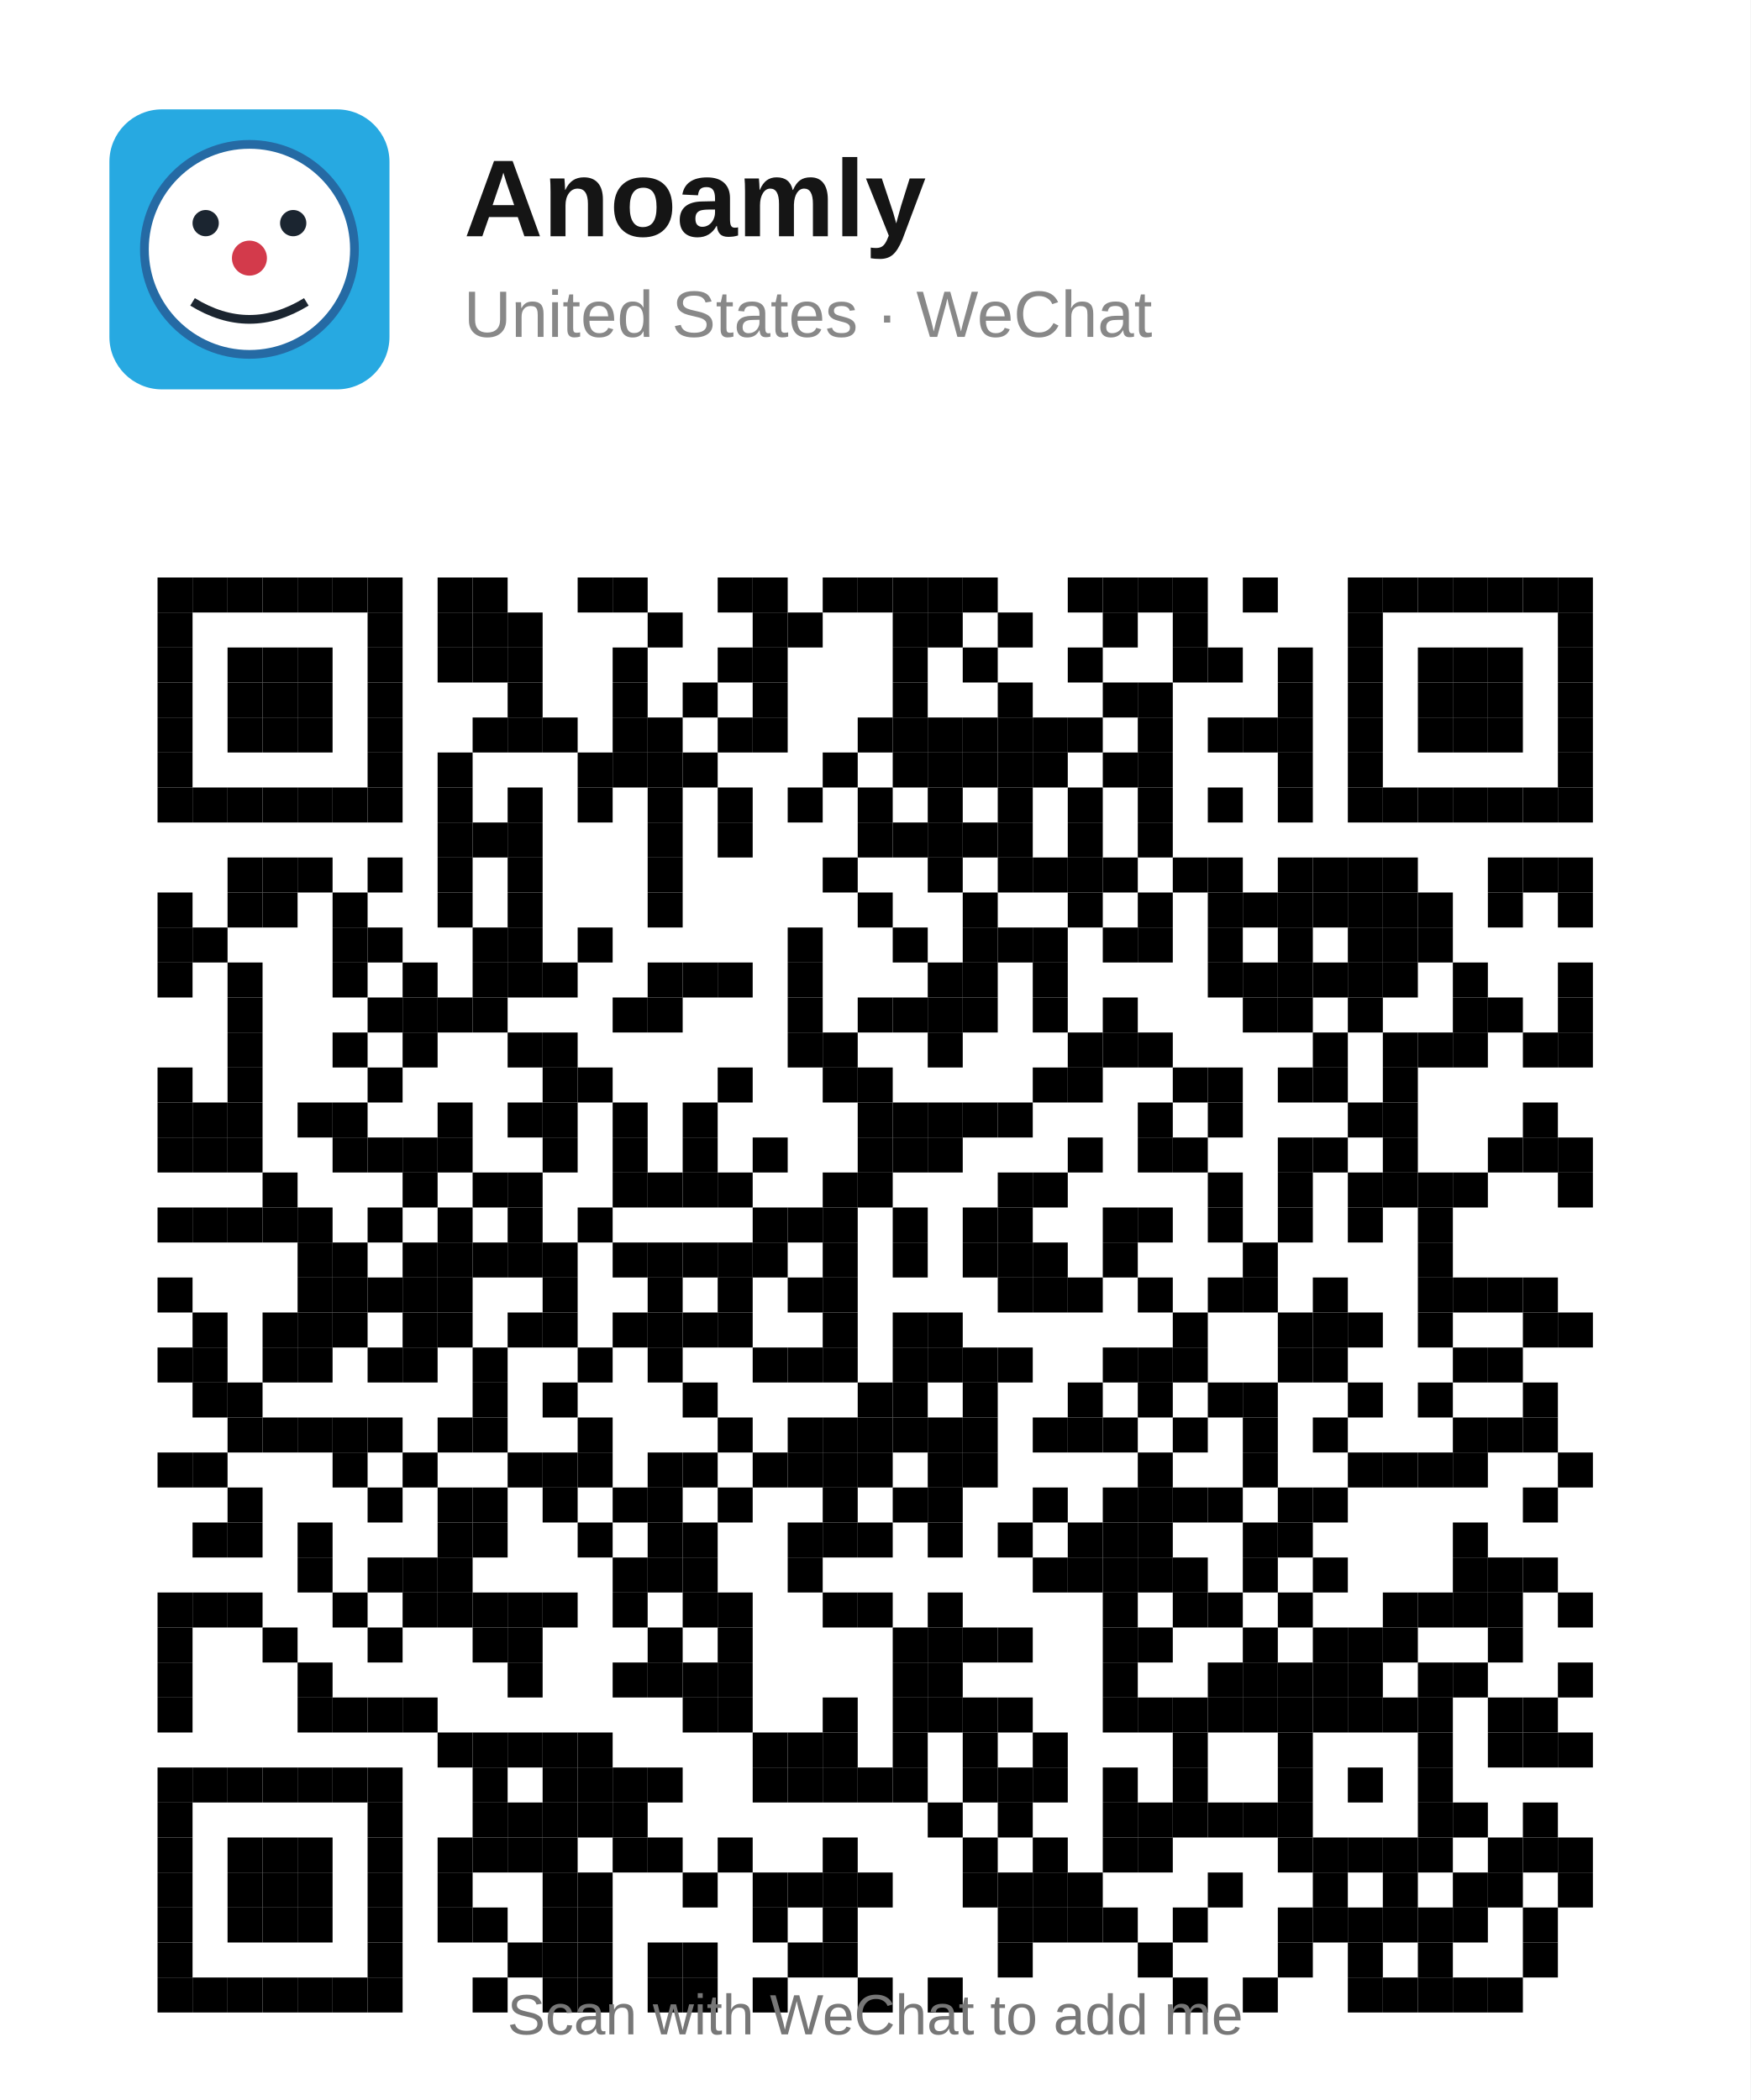
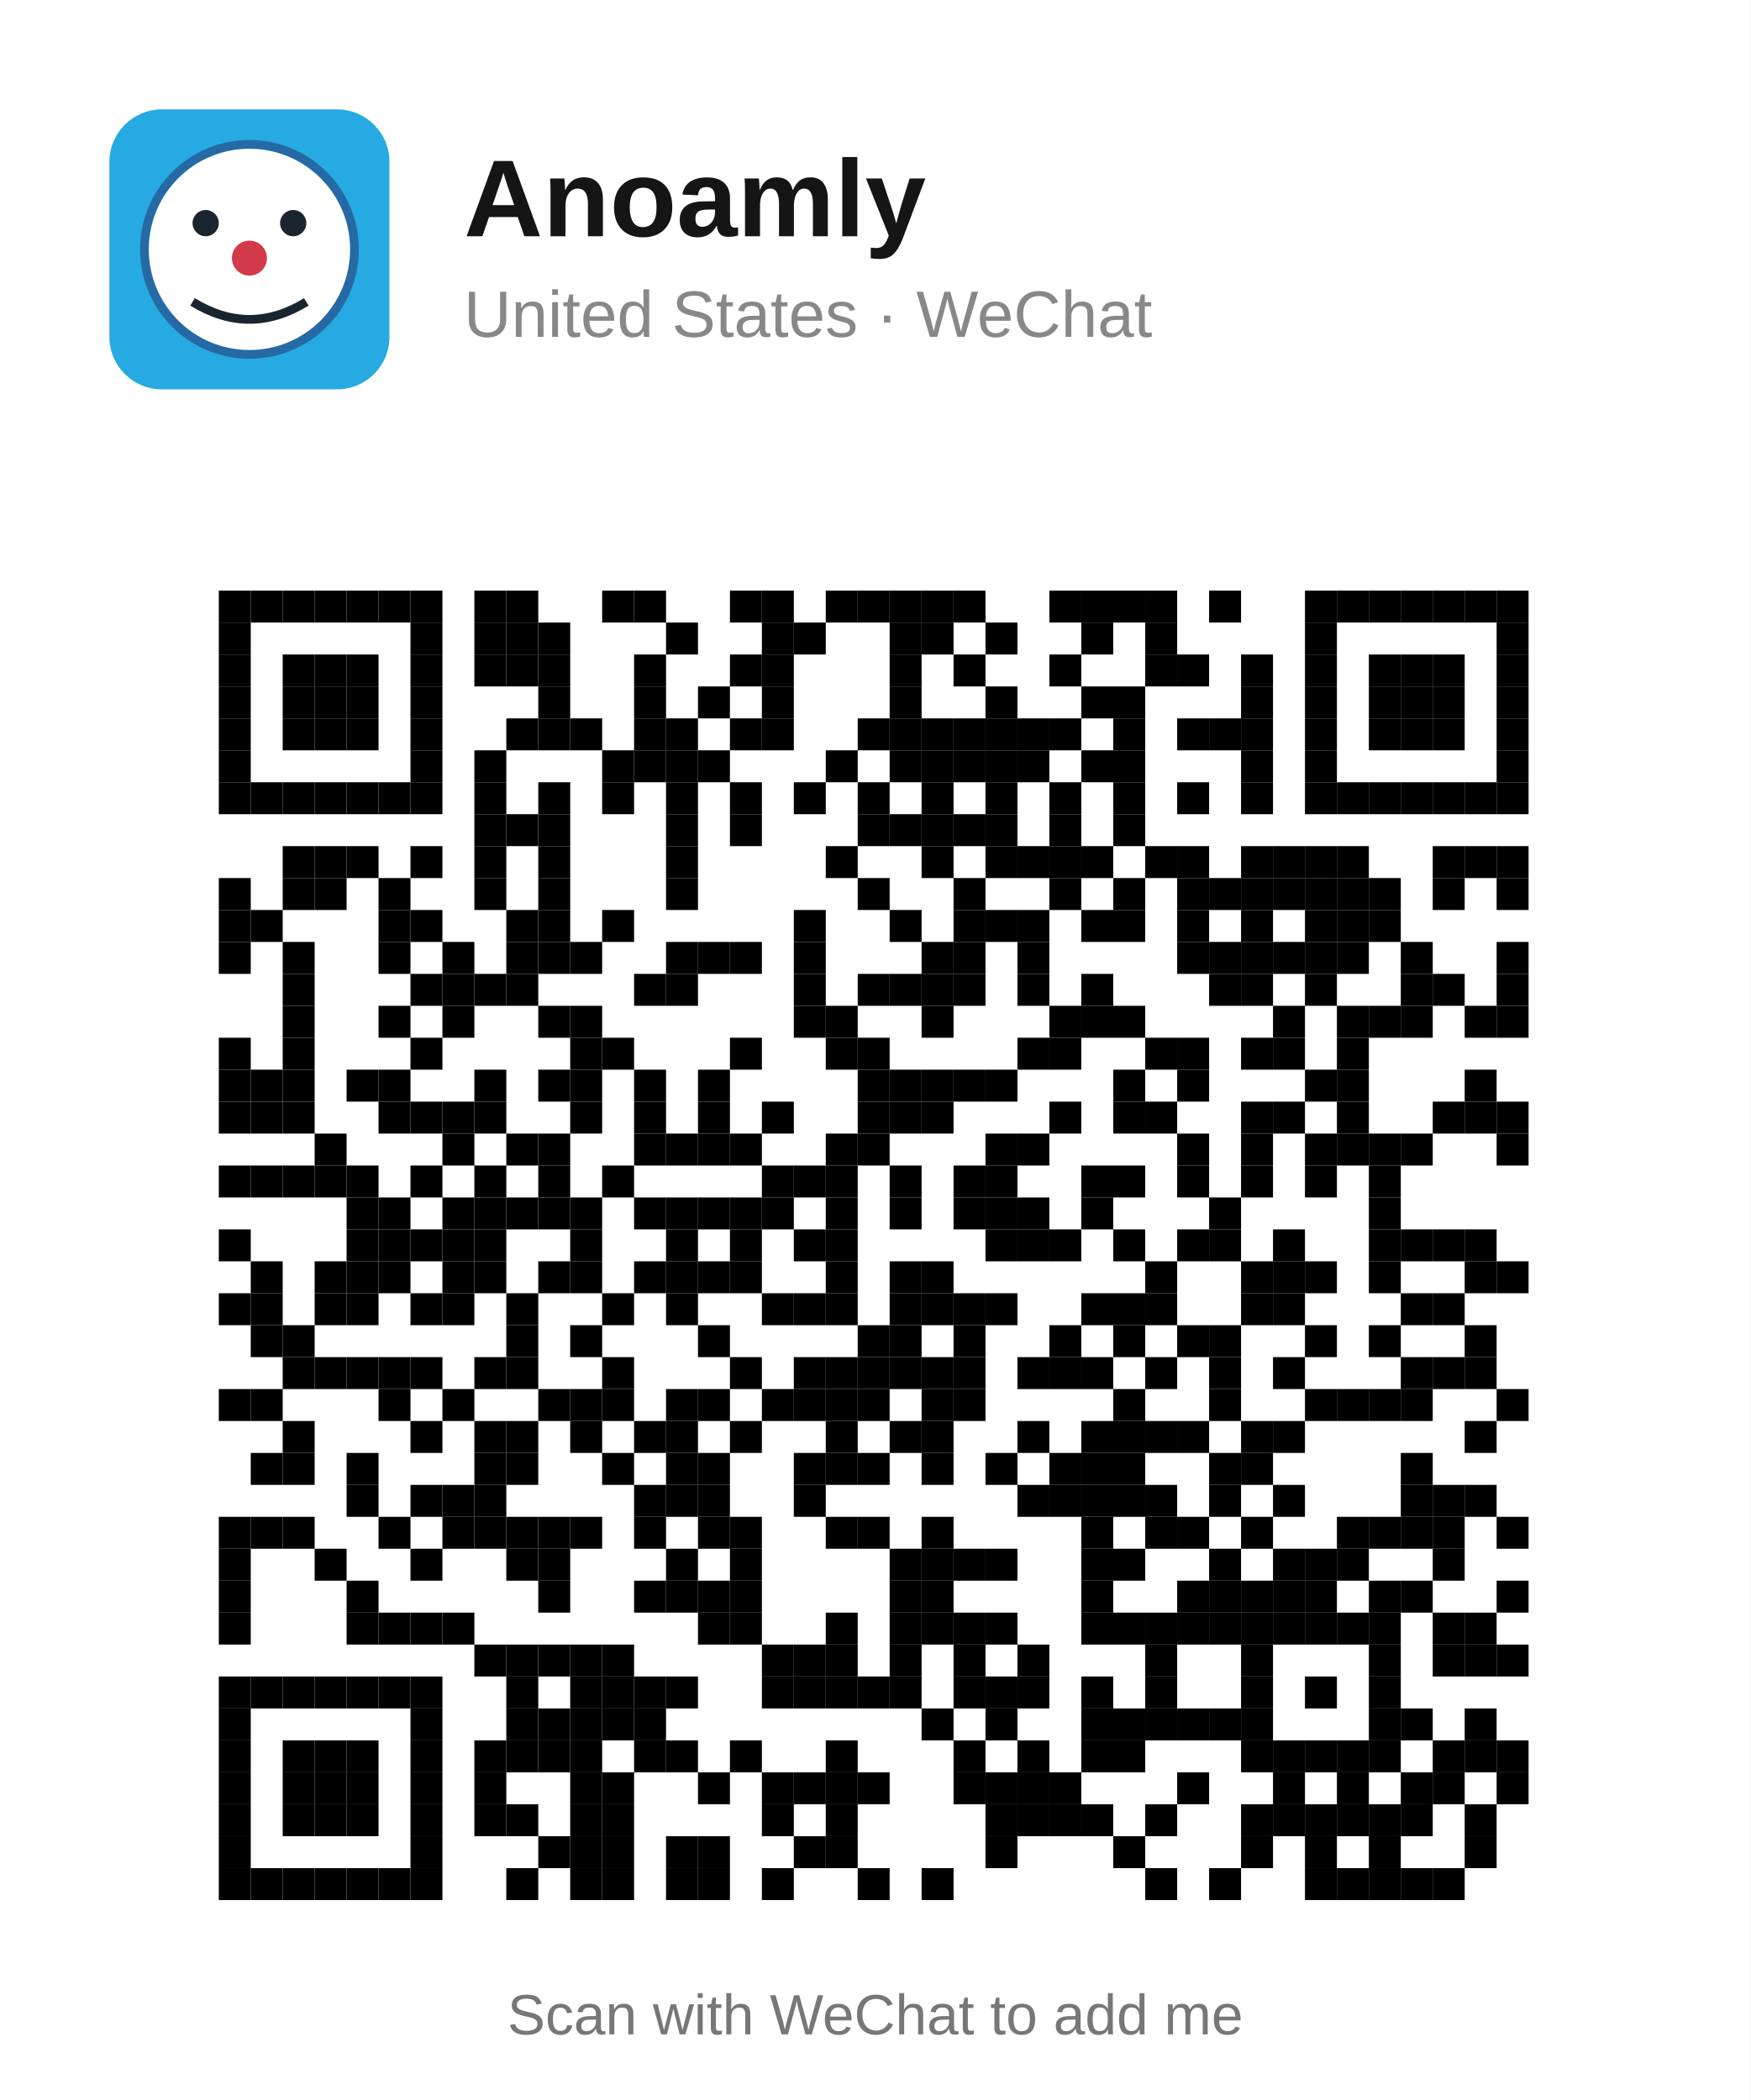
<svg xmlns="http://www.w3.org/2000/svg" viewBox="0 0 400 480" role="img" aria-label="WeChat QR code for Anoamly">
  <rect width="400" height="480" fill="#ffffff" />
  <rect x="25" y="25" width="64" height="64" rx="12" fill="#27a9e1" />
  <circle cx="57" cy="57" r="24" fill="#ffffff" stroke="#256aa4" stroke-width="2" />
  <circle cx="47" cy="51" r="3" fill="#1b2530" />
  <circle cx="67" cy="51" r="3" fill="#1b2530" />
  <circle cx="57" cy="59" r="4" fill="#d33a4b" />
  <path d="M44 69 Q57 77 70 69" fill="none" stroke="#1b2530" stroke-width="2" />
  <text x="106" y="54" font-family="Arial,Helvetica,sans-serif" font-size="25" font-weight="700" fill="#151515">Anoamly</text>
  <text x="106" y="77" font-family="Arial,Helvetica,sans-serif" font-size="15" fill="#888">United States · WeChat</text>
  <rect x="16" y="112" width="368" height="368" rx="10" fill="#ffffff" />
-   <g transform="translate(36 132) scale(8)" fill="#000000">
+   <g transform="translate(50 135) scale(7.3)" fill="#000000">
    <rect x="0" y="0" width="1" height="1" />
    <rect x="1" y="0" width="1" height="1" />
    <rect x="2" y="0" width="1" height="1" />
    <rect x="3" y="0" width="1" height="1" />
    <rect x="4" y="0" width="1" height="1" />
    <rect x="5" y="0" width="1" height="1" />
    <rect x="6" y="0" width="1" height="1" />
    <rect x="8" y="0" width="1" height="1" />
    <rect x="9" y="0" width="1" height="1" />
    <rect x="12" y="0" width="1" height="1" />
    <rect x="13" y="0" width="1" height="1" />
    <rect x="16" y="0" width="1" height="1" />
    <rect x="17" y="0" width="1" height="1" />
    <rect x="19" y="0" width="1" height="1" />
    <rect x="20" y="0" width="1" height="1" />
    <rect x="21" y="0" width="1" height="1" />
    <rect x="22" y="0" width="1" height="1" />
    <rect x="23" y="0" width="1" height="1" />
    <rect x="26" y="0" width="1" height="1" />
    <rect x="27" y="0" width="1" height="1" />
    <rect x="28" y="0" width="1" height="1" />
    <rect x="29" y="0" width="1" height="1" />
    <rect x="31" y="0" width="1" height="1" />
    <rect x="34" y="0" width="1" height="1" />
    <rect x="35" y="0" width="1" height="1" />
    <rect x="36" y="0" width="1" height="1" />
    <rect x="37" y="0" width="1" height="1" />
    <rect x="38" y="0" width="1" height="1" />
    <rect x="39" y="0" width="1" height="1" />
    <rect x="40" y="0" width="1" height="1" />
    <rect x="0" y="1" width="1" height="1" />
    <rect x="6" y="1" width="1" height="1" />
    <rect x="8" y="1" width="1" height="1" />
    <rect x="9" y="1" width="1" height="1" />
    <rect x="10" y="1" width="1" height="1" />
    <rect x="14" y="1" width="1" height="1" />
    <rect x="17" y="1" width="1" height="1" />
    <rect x="18" y="1" width="1" height="1" />
    <rect x="21" y="1" width="1" height="1" />
    <rect x="22" y="1" width="1" height="1" />
    <rect x="24" y="1" width="1" height="1" />
    <rect x="27" y="1" width="1" height="1" />
    <rect x="29" y="1" width="1" height="1" />
    <rect x="34" y="1" width="1" height="1" />
    <rect x="40" y="1" width="1" height="1" />
    <rect x="0" y="2" width="1" height="1" />
    <rect x="2" y="2" width="1" height="1" />
    <rect x="3" y="2" width="1" height="1" />
    <rect x="4" y="2" width="1" height="1" />
    <rect x="6" y="2" width="1" height="1" />
    <rect x="8" y="2" width="1" height="1" />
    <rect x="9" y="2" width="1" height="1" />
    <rect x="10" y="2" width="1" height="1" />
    <rect x="13" y="2" width="1" height="1" />
    <rect x="16" y="2" width="1" height="1" />
    <rect x="17" y="2" width="1" height="1" />
    <rect x="21" y="2" width="1" height="1" />
    <rect x="23" y="2" width="1" height="1" />
    <rect x="26" y="2" width="1" height="1" />
    <rect x="29" y="2" width="1" height="1" />
    <rect x="30" y="2" width="1" height="1" />
    <rect x="32" y="2" width="1" height="1" />
    <rect x="34" y="2" width="1" height="1" />
    <rect x="36" y="2" width="1" height="1" />
    <rect x="37" y="2" width="1" height="1" />
    <rect x="38" y="2" width="1" height="1" />
    <rect x="40" y="2" width="1" height="1" />
    <rect x="0" y="3" width="1" height="1" />
    <rect x="2" y="3" width="1" height="1" />
    <rect x="3" y="3" width="1" height="1" />
    <rect x="4" y="3" width="1" height="1" />
    <rect x="6" y="3" width="1" height="1" />
    <rect x="10" y="3" width="1" height="1" />
    <rect x="13" y="3" width="1" height="1" />
    <rect x="15" y="3" width="1" height="1" />
    <rect x="17" y="3" width="1" height="1" />
    <rect x="21" y="3" width="1" height="1" />
    <rect x="24" y="3" width="1" height="1" />
    <rect x="27" y="3" width="1" height="1" />
    <rect x="28" y="3" width="1" height="1" />
    <rect x="32" y="3" width="1" height="1" />
    <rect x="34" y="3" width="1" height="1" />
    <rect x="36" y="3" width="1" height="1" />
    <rect x="37" y="3" width="1" height="1" />
    <rect x="38" y="3" width="1" height="1" />
    <rect x="40" y="3" width="1" height="1" />
    <rect x="0" y="4" width="1" height="1" />
    <rect x="2" y="4" width="1" height="1" />
    <rect x="3" y="4" width="1" height="1" />
    <rect x="4" y="4" width="1" height="1" />
    <rect x="6" y="4" width="1" height="1" />
    <rect x="9" y="4" width="1" height="1" />
    <rect x="10" y="4" width="1" height="1" />
    <rect x="11" y="4" width="1" height="1" />
    <rect x="13" y="4" width="1" height="1" />
    <rect x="14" y="4" width="1" height="1" />
    <rect x="16" y="4" width="1" height="1" />
    <rect x="17" y="4" width="1" height="1" />
    <rect x="20" y="4" width="1" height="1" />
    <rect x="21" y="4" width="1" height="1" />
    <rect x="22" y="4" width="1" height="1" />
    <rect x="23" y="4" width="1" height="1" />
    <rect x="24" y="4" width="1" height="1" />
    <rect x="25" y="4" width="1" height="1" />
    <rect x="26" y="4" width="1" height="1" />
    <rect x="28" y="4" width="1" height="1" />
    <rect x="30" y="4" width="1" height="1" />
    <rect x="31" y="4" width="1" height="1" />
    <rect x="32" y="4" width="1" height="1" />
    <rect x="34" y="4" width="1" height="1" />
    <rect x="36" y="4" width="1" height="1" />
    <rect x="37" y="4" width="1" height="1" />
    <rect x="38" y="4" width="1" height="1" />
    <rect x="40" y="4" width="1" height="1" />
    <rect x="0" y="5" width="1" height="1" />
    <rect x="6" y="5" width="1" height="1" />
    <rect x="8" y="5" width="1" height="1" />
    <rect x="12" y="5" width="1" height="1" />
    <rect x="13" y="5" width="1" height="1" />
    <rect x="14" y="5" width="1" height="1" />
    <rect x="15" y="5" width="1" height="1" />
    <rect x="19" y="5" width="1" height="1" />
    <rect x="21" y="5" width="1" height="1" />
    <rect x="22" y="5" width="1" height="1" />
    <rect x="23" y="5" width="1" height="1" />
    <rect x="24" y="5" width="1" height="1" />
    <rect x="25" y="5" width="1" height="1" />
    <rect x="27" y="5" width="1" height="1" />
    <rect x="28" y="5" width="1" height="1" />
    <rect x="32" y="5" width="1" height="1" />
    <rect x="34" y="5" width="1" height="1" />
    <rect x="40" y="5" width="1" height="1" />
    <rect x="0" y="6" width="1" height="1" />
    <rect x="1" y="6" width="1" height="1" />
    <rect x="2" y="6" width="1" height="1" />
    <rect x="3" y="6" width="1" height="1" />
    <rect x="4" y="6" width="1" height="1" />
    <rect x="5" y="6" width="1" height="1" />
    <rect x="6" y="6" width="1" height="1" />
    <rect x="8" y="6" width="1" height="1" />
    <rect x="10" y="6" width="1" height="1" />
    <rect x="12" y="6" width="1" height="1" />
    <rect x="14" y="6" width="1" height="1" />
    <rect x="16" y="6" width="1" height="1" />
    <rect x="18" y="6" width="1" height="1" />
    <rect x="20" y="6" width="1" height="1" />
    <rect x="22" y="6" width="1" height="1" />
    <rect x="24" y="6" width="1" height="1" />
    <rect x="26" y="6" width="1" height="1" />
    <rect x="28" y="6" width="1" height="1" />
    <rect x="30" y="6" width="1" height="1" />
    <rect x="32" y="6" width="1" height="1" />
    <rect x="34" y="6" width="1" height="1" />
    <rect x="35" y="6" width="1" height="1" />
    <rect x="36" y="6" width="1" height="1" />
    <rect x="37" y="6" width="1" height="1" />
    <rect x="38" y="6" width="1" height="1" />
    <rect x="39" y="6" width="1" height="1" />
    <rect x="40" y="6" width="1" height="1" />
    <rect x="8" y="7" width="1" height="1" />
    <rect x="9" y="7" width="1" height="1" />
    <rect x="10" y="7" width="1" height="1" />
    <rect x="14" y="7" width="1" height="1" />
    <rect x="16" y="7" width="1" height="1" />
    <rect x="20" y="7" width="1" height="1" />
    <rect x="21" y="7" width="1" height="1" />
    <rect x="22" y="7" width="1" height="1" />
    <rect x="23" y="7" width="1" height="1" />
    <rect x="24" y="7" width="1" height="1" />
    <rect x="26" y="7" width="1" height="1" />
    <rect x="28" y="7" width="1" height="1" />
    <rect x="2" y="8" width="1" height="1" />
    <rect x="3" y="8" width="1" height="1" />
    <rect x="4" y="8" width="1" height="1" />
    <rect x="6" y="8" width="1" height="1" />
    <rect x="8" y="8" width="1" height="1" />
    <rect x="10" y="8" width="1" height="1" />
    <rect x="14" y="8" width="1" height="1" />
    <rect x="19" y="8" width="1" height="1" />
    <rect x="22" y="8" width="1" height="1" />
    <rect x="24" y="8" width="1" height="1" />
    <rect x="25" y="8" width="1" height="1" />
    <rect x="26" y="8" width="1" height="1" />
    <rect x="27" y="8" width="1" height="1" />
    <rect x="29" y="8" width="1" height="1" />
    <rect x="30" y="8" width="1" height="1" />
    <rect x="32" y="8" width="1" height="1" />
    <rect x="33" y="8" width="1" height="1" />
    <rect x="34" y="8" width="1" height="1" />
    <rect x="35" y="8" width="1" height="1" />
    <rect x="38" y="8" width="1" height="1" />
    <rect x="39" y="8" width="1" height="1" />
    <rect x="40" y="8" width="1" height="1" />
    <rect x="0" y="9" width="1" height="1" />
    <rect x="2" y="9" width="1" height="1" />
    <rect x="3" y="9" width="1" height="1" />
    <rect x="5" y="9" width="1" height="1" />
    <rect x="8" y="9" width="1" height="1" />
    <rect x="10" y="9" width="1" height="1" />
    <rect x="14" y="9" width="1" height="1" />
    <rect x="20" y="9" width="1" height="1" />
    <rect x="23" y="9" width="1" height="1" />
    <rect x="26" y="9" width="1" height="1" />
    <rect x="28" y="9" width="1" height="1" />
    <rect x="30" y="9" width="1" height="1" />
    <rect x="31" y="9" width="1" height="1" />
    <rect x="32" y="9" width="1" height="1" />
    <rect x="33" y="9" width="1" height="1" />
    <rect x="34" y="9" width="1" height="1" />
    <rect x="35" y="9" width="1" height="1" />
    <rect x="36" y="9" width="1" height="1" />
    <rect x="38" y="9" width="1" height="1" />
    <rect x="40" y="9" width="1" height="1" />
    <rect x="0" y="10" width="1" height="1" />
    <rect x="1" y="10" width="1" height="1" />
    <rect x="5" y="10" width="1" height="1" />
    <rect x="6" y="10" width="1" height="1" />
    <rect x="9" y="10" width="1" height="1" />
    <rect x="10" y="10" width="1" height="1" />
    <rect x="12" y="10" width="1" height="1" />
    <rect x="18" y="10" width="1" height="1" />
    <rect x="21" y="10" width="1" height="1" />
    <rect x="23" y="10" width="1" height="1" />
    <rect x="24" y="10" width="1" height="1" />
    <rect x="25" y="10" width="1" height="1" />
    <rect x="27" y="10" width="1" height="1" />
    <rect x="28" y="10" width="1" height="1" />
    <rect x="30" y="10" width="1" height="1" />
    <rect x="32" y="10" width="1" height="1" />
    <rect x="34" y="10" width="1" height="1" />
    <rect x="35" y="10" width="1" height="1" />
    <rect x="36" y="10" width="1" height="1" />
    <rect x="0" y="11" width="1" height="1" />
    <rect x="2" y="11" width="1" height="1" />
    <rect x="5" y="11" width="1" height="1" />
    <rect x="7" y="11" width="1" height="1" />
    <rect x="9" y="11" width="1" height="1" />
    <rect x="10" y="11" width="1" height="1" />
    <rect x="11" y="11" width="1" height="1" />
    <rect x="14" y="11" width="1" height="1" />
    <rect x="15" y="11" width="1" height="1" />
    <rect x="16" y="11" width="1" height="1" />
    <rect x="18" y="11" width="1" height="1" />
    <rect x="22" y="11" width="1" height="1" />
    <rect x="23" y="11" width="1" height="1" />
    <rect x="25" y="11" width="1" height="1" />
    <rect x="30" y="11" width="1" height="1" />
    <rect x="31" y="11" width="1" height="1" />
    <rect x="32" y="11" width="1" height="1" />
    <rect x="33" y="11" width="1" height="1" />
    <rect x="34" y="11" width="1" height="1" />
    <rect x="35" y="11" width="1" height="1" />
    <rect x="37" y="11" width="1" height="1" />
    <rect x="40" y="11" width="1" height="1" />
    <rect x="2" y="12" width="1" height="1" />
    <rect x="6" y="12" width="1" height="1" />
    <rect x="7" y="12" width="1" height="1" />
    <rect x="8" y="12" width="1" height="1" />
    <rect x="9" y="12" width="1" height="1" />
    <rect x="13" y="12" width="1" height="1" />
    <rect x="14" y="12" width="1" height="1" />
    <rect x="18" y="12" width="1" height="1" />
    <rect x="20" y="12" width="1" height="1" />
    <rect x="21" y="12" width="1" height="1" />
    <rect x="22" y="12" width="1" height="1" />
    <rect x="23" y="12" width="1" height="1" />
    <rect x="25" y="12" width="1" height="1" />
    <rect x="27" y="12" width="1" height="1" />
    <rect x="31" y="12" width="1" height="1" />
    <rect x="32" y="12" width="1" height="1" />
    <rect x="34" y="12" width="1" height="1" />
    <rect x="37" y="12" width="1" height="1" />
    <rect x="38" y="12" width="1" height="1" />
    <rect x="40" y="12" width="1" height="1" />
    <rect x="2" y="13" width="1" height="1" />
    <rect x="5" y="13" width="1" height="1" />
    <rect x="7" y="13" width="1" height="1" />
    <rect x="10" y="13" width="1" height="1" />
    <rect x="11" y="13" width="1" height="1" />
    <rect x="18" y="13" width="1" height="1" />
    <rect x="19" y="13" width="1" height="1" />
    <rect x="22" y="13" width="1" height="1" />
    <rect x="26" y="13" width="1" height="1" />
    <rect x="27" y="13" width="1" height="1" />
    <rect x="28" y="13" width="1" height="1" />
    <rect x="33" y="13" width="1" height="1" />
    <rect x="35" y="13" width="1" height="1" />
    <rect x="36" y="13" width="1" height="1" />
    <rect x="37" y="13" width="1" height="1" />
    <rect x="39" y="13" width="1" height="1" />
    <rect x="40" y="13" width="1" height="1" />
    <rect x="0" y="14" width="1" height="1" />
    <rect x="2" y="14" width="1" height="1" />
    <rect x="6" y="14" width="1" height="1" />
    <rect x="11" y="14" width="1" height="1" />
    <rect x="12" y="14" width="1" height="1" />
    <rect x="16" y="14" width="1" height="1" />
    <rect x="19" y="14" width="1" height="1" />
    <rect x="20" y="14" width="1" height="1" />
    <rect x="25" y="14" width="1" height="1" />
    <rect x="26" y="14" width="1" height="1" />
    <rect x="29" y="14" width="1" height="1" />
    <rect x="30" y="14" width="1" height="1" />
    <rect x="32" y="14" width="1" height="1" />
    <rect x="33" y="14" width="1" height="1" />
    <rect x="35" y="14" width="1" height="1" />
    <rect x="0" y="15" width="1" height="1" />
    <rect x="1" y="15" width="1" height="1" />
    <rect x="2" y="15" width="1" height="1" />
    <rect x="4" y="15" width="1" height="1" />
    <rect x="5" y="15" width="1" height="1" />
    <rect x="8" y="15" width="1" height="1" />
    <rect x="10" y="15" width="1" height="1" />
    <rect x="11" y="15" width="1" height="1" />
    <rect x="13" y="15" width="1" height="1" />
    <rect x="15" y="15" width="1" height="1" />
    <rect x="20" y="15" width="1" height="1" />
    <rect x="21" y="15" width="1" height="1" />
    <rect x="22" y="15" width="1" height="1" />
    <rect x="23" y="15" width="1" height="1" />
    <rect x="24" y="15" width="1" height="1" />
    <rect x="28" y="15" width="1" height="1" />
    <rect x="30" y="15" width="1" height="1" />
    <rect x="34" y="15" width="1" height="1" />
    <rect x="35" y="15" width="1" height="1" />
    <rect x="39" y="15" width="1" height="1" />
    <rect x="0" y="16" width="1" height="1" />
    <rect x="1" y="16" width="1" height="1" />
    <rect x="2" y="16" width="1" height="1" />
    <rect x="5" y="16" width="1" height="1" />
    <rect x="6" y="16" width="1" height="1" />
    <rect x="7" y="16" width="1" height="1" />
    <rect x="8" y="16" width="1" height="1" />
    <rect x="11" y="16" width="1" height="1" />
    <rect x="13" y="16" width="1" height="1" />
    <rect x="15" y="16" width="1" height="1" />
    <rect x="17" y="16" width="1" height="1" />
    <rect x="20" y="16" width="1" height="1" />
    <rect x="21" y="16" width="1" height="1" />
    <rect x="22" y="16" width="1" height="1" />
    <rect x="26" y="16" width="1" height="1" />
    <rect x="28" y="16" width="1" height="1" />
    <rect x="29" y="16" width="1" height="1" />
    <rect x="32" y="16" width="1" height="1" />
    <rect x="33" y="16" width="1" height="1" />
    <rect x="35" y="16" width="1" height="1" />
    <rect x="38" y="16" width="1" height="1" />
    <rect x="39" y="16" width="1" height="1" />
    <rect x="40" y="16" width="1" height="1" />
    <rect x="3" y="17" width="1" height="1" />
    <rect x="7" y="17" width="1" height="1" />
    <rect x="9" y="17" width="1" height="1" />
    <rect x="10" y="17" width="1" height="1" />
    <rect x="13" y="17" width="1" height="1" />
    <rect x="14" y="17" width="1" height="1" />
    <rect x="15" y="17" width="1" height="1" />
    <rect x="16" y="17" width="1" height="1" />
    <rect x="19" y="17" width="1" height="1" />
    <rect x="20" y="17" width="1" height="1" />
    <rect x="24" y="17" width="1" height="1" />
    <rect x="25" y="17" width="1" height="1" />
    <rect x="30" y="17" width="1" height="1" />
    <rect x="32" y="17" width="1" height="1" />
    <rect x="34" y="17" width="1" height="1" />
    <rect x="35" y="17" width="1" height="1" />
    <rect x="36" y="17" width="1" height="1" />
    <rect x="37" y="17" width="1" height="1" />
    <rect x="40" y="17" width="1" height="1" />
    <rect x="0" y="18" width="1" height="1" />
    <rect x="1" y="18" width="1" height="1" />
    <rect x="2" y="18" width="1" height="1" />
    <rect x="3" y="18" width="1" height="1" />
    <rect x="4" y="18" width="1" height="1" />
    <rect x="6" y="18" width="1" height="1" />
    <rect x="8" y="18" width="1" height="1" />
    <rect x="10" y="18" width="1" height="1" />
    <rect x="12" y="18" width="1" height="1" />
    <rect x="17" y="18" width="1" height="1" />
    <rect x="18" y="18" width="1" height="1" />
    <rect x="19" y="18" width="1" height="1" />
    <rect x="21" y="18" width="1" height="1" />
    <rect x="23" y="18" width="1" height="1" />
    <rect x="24" y="18" width="1" height="1" />
    <rect x="27" y="18" width="1" height="1" />
    <rect x="28" y="18" width="1" height="1" />
    <rect x="30" y="18" width="1" height="1" />
    <rect x="32" y="18" width="1" height="1" />
    <rect x="34" y="18" width="1" height="1" />
    <rect x="36" y="18" width="1" height="1" />
    <rect x="4" y="19" width="1" height="1" />
    <rect x="5" y="19" width="1" height="1" />
    <rect x="7" y="19" width="1" height="1" />
    <rect x="8" y="19" width="1" height="1" />
    <rect x="9" y="19" width="1" height="1" />
    <rect x="10" y="19" width="1" height="1" />
    <rect x="11" y="19" width="1" height="1" />
    <rect x="13" y="19" width="1" height="1" />
    <rect x="14" y="19" width="1" height="1" />
    <rect x="15" y="19" width="1" height="1" />
    <rect x="16" y="19" width="1" height="1" />
    <rect x="17" y="19" width="1" height="1" />
    <rect x="19" y="19" width="1" height="1" />
    <rect x="21" y="19" width="1" height="1" />
    <rect x="23" y="19" width="1" height="1" />
    <rect x="24" y="19" width="1" height="1" />
    <rect x="25" y="19" width="1" height="1" />
    <rect x="27" y="19" width="1" height="1" />
    <rect x="31" y="19" width="1" height="1" />
    <rect x="36" y="19" width="1" height="1" />
    <rect x="0" y="20" width="1" height="1" />
    <rect x="4" y="20" width="1" height="1" />
    <rect x="5" y="20" width="1" height="1" />
    <rect x="6" y="20" width="1" height="1" />
    <rect x="7" y="20" width="1" height="1" />
    <rect x="8" y="20" width="1" height="1" />
    <rect x="11" y="20" width="1" height="1" />
    <rect x="14" y="20" width="1" height="1" />
    <rect x="16" y="20" width="1" height="1" />
    <rect x="18" y="20" width="1" height="1" />
    <rect x="19" y="20" width="1" height="1" />
    <rect x="24" y="20" width="1" height="1" />
    <rect x="25" y="20" width="1" height="1" />
    <rect x="26" y="20" width="1" height="1" />
    <rect x="28" y="20" width="1" height="1" />
    <rect x="30" y="20" width="1" height="1" />
    <rect x="31" y="20" width="1" height="1" />
    <rect x="33" y="20" width="1" height="1" />
    <rect x="36" y="20" width="1" height="1" />
    <rect x="37" y="20" width="1" height="1" />
    <rect x="38" y="20" width="1" height="1" />
    <rect x="39" y="20" width="1" height="1" />
    <rect x="1" y="21" width="1" height="1" />
    <rect x="3" y="21" width="1" height="1" />
    <rect x="4" y="21" width="1" height="1" />
    <rect x="5" y="21" width="1" height="1" />
    <rect x="7" y="21" width="1" height="1" />
    <rect x="8" y="21" width="1" height="1" />
    <rect x="10" y="21" width="1" height="1" />
    <rect x="11" y="21" width="1" height="1" />
    <rect x="13" y="21" width="1" height="1" />
    <rect x="14" y="21" width="1" height="1" />
    <rect x="15" y="21" width="1" height="1" />
    <rect x="16" y="21" width="1" height="1" />
    <rect x="19" y="21" width="1" height="1" />
    <rect x="21" y="21" width="1" height="1" />
    <rect x="22" y="21" width="1" height="1" />
    <rect x="29" y="21" width="1" height="1" />
    <rect x="32" y="21" width="1" height="1" />
    <rect x="33" y="21" width="1" height="1" />
    <rect x="34" y="21" width="1" height="1" />
    <rect x="36" y="21" width="1" height="1" />
    <rect x="39" y="21" width="1" height="1" />
    <rect x="40" y="21" width="1" height="1" />
    <rect x="0" y="22" width="1" height="1" />
    <rect x="1" y="22" width="1" height="1" />
    <rect x="3" y="22" width="1" height="1" />
    <rect x="4" y="22" width="1" height="1" />
    <rect x="6" y="22" width="1" height="1" />
    <rect x="7" y="22" width="1" height="1" />
    <rect x="9" y="22" width="1" height="1" />
    <rect x="12" y="22" width="1" height="1" />
    <rect x="14" y="22" width="1" height="1" />
    <rect x="17" y="22" width="1" height="1" />
    <rect x="18" y="22" width="1" height="1" />
    <rect x="19" y="22" width="1" height="1" />
    <rect x="21" y="22" width="1" height="1" />
    <rect x="22" y="22" width="1" height="1" />
    <rect x="23" y="22" width="1" height="1" />
    <rect x="24" y="22" width="1" height="1" />
    <rect x="27" y="22" width="1" height="1" />
    <rect x="28" y="22" width="1" height="1" />
    <rect x="29" y="22" width="1" height="1" />
    <rect x="32" y="22" width="1" height="1" />
    <rect x="33" y="22" width="1" height="1" />
    <rect x="37" y="22" width="1" height="1" />
    <rect x="38" y="22" width="1" height="1" />
    <rect x="1" y="23" width="1" height="1" />
    <rect x="2" y="23" width="1" height="1" />
    <rect x="9" y="23" width="1" height="1" />
    <rect x="11" y="23" width="1" height="1" />
    <rect x="15" y="23" width="1" height="1" />
    <rect x="20" y="23" width="1" height="1" />
    <rect x="21" y="23" width="1" height="1" />
    <rect x="23" y="23" width="1" height="1" />
    <rect x="26" y="23" width="1" height="1" />
    <rect x="28" y="23" width="1" height="1" />
    <rect x="30" y="23" width="1" height="1" />
    <rect x="31" y="23" width="1" height="1" />
    <rect x="34" y="23" width="1" height="1" />
    <rect x="36" y="23" width="1" height="1" />
    <rect x="39" y="23" width="1" height="1" />
    <rect x="2" y="24" width="1" height="1" />
    <rect x="3" y="24" width="1" height="1" />
    <rect x="4" y="24" width="1" height="1" />
    <rect x="5" y="24" width="1" height="1" />
    <rect x="6" y="24" width="1" height="1" />
    <rect x="8" y="24" width="1" height="1" />
    <rect x="9" y="24" width="1" height="1" />
    <rect x="12" y="24" width="1" height="1" />
    <rect x="16" y="24" width="1" height="1" />
    <rect x="18" y="24" width="1" height="1" />
    <rect x="19" y="24" width="1" height="1" />
    <rect x="20" y="24" width="1" height="1" />
    <rect x="21" y="24" width="1" height="1" />
    <rect x="22" y="24" width="1" height="1" />
    <rect x="23" y="24" width="1" height="1" />
    <rect x="25" y="24" width="1" height="1" />
    <rect x="26" y="24" width="1" height="1" />
    <rect x="27" y="24" width="1" height="1" />
    <rect x="29" y="24" width="1" height="1" />
    <rect x="31" y="24" width="1" height="1" />
    <rect x="33" y="24" width="1" height="1" />
    <rect x="37" y="24" width="1" height="1" />
    <rect x="38" y="24" width="1" height="1" />
    <rect x="39" y="24" width="1" height="1" />
    <rect x="0" y="25" width="1" height="1" />
    <rect x="1" y="25" width="1" height="1" />
    <rect x="5" y="25" width="1" height="1" />
    <rect x="7" y="25" width="1" height="1" />
    <rect x="10" y="25" width="1" height="1" />
    <rect x="11" y="25" width="1" height="1" />
    <rect x="12" y="25" width="1" height="1" />
    <rect x="14" y="25" width="1" height="1" />
    <rect x="15" y="25" width="1" height="1" />
    <rect x="17" y="25" width="1" height="1" />
    <rect x="18" y="25" width="1" height="1" />
    <rect x="19" y="25" width="1" height="1" />
    <rect x="20" y="25" width="1" height="1" />
    <rect x="22" y="25" width="1" height="1" />
    <rect x="23" y="25" width="1" height="1" />
    <rect x="28" y="25" width="1" height="1" />
    <rect x="31" y="25" width="1" height="1" />
    <rect x="34" y="25" width="1" height="1" />
    <rect x="35" y="25" width="1" height="1" />
    <rect x="36" y="25" width="1" height="1" />
    <rect x="37" y="25" width="1" height="1" />
    <rect x="40" y="25" width="1" height="1" />
    <rect x="2" y="26" width="1" height="1" />
    <rect x="6" y="26" width="1" height="1" />
    <rect x="8" y="26" width="1" height="1" />
    <rect x="9" y="26" width="1" height="1" />
    <rect x="11" y="26" width="1" height="1" />
    <rect x="13" y="26" width="1" height="1" />
    <rect x="14" y="26" width="1" height="1" />
    <rect x="16" y="26" width="1" height="1" />
    <rect x="19" y="26" width="1" height="1" />
    <rect x="21" y="26" width="1" height="1" />
    <rect x="22" y="26" width="1" height="1" />
    <rect x="25" y="26" width="1" height="1" />
    <rect x="27" y="26" width="1" height="1" />
    <rect x="28" y="26" width="1" height="1" />
    <rect x="29" y="26" width="1" height="1" />
    <rect x="30" y="26" width="1" height="1" />
    <rect x="32" y="26" width="1" height="1" />
    <rect x="33" y="26" width="1" height="1" />
    <rect x="39" y="26" width="1" height="1" />
    <rect x="1" y="27" width="1" height="1" />
    <rect x="2" y="27" width="1" height="1" />
    <rect x="4" y="27" width="1" height="1" />
    <rect x="8" y="27" width="1" height="1" />
    <rect x="9" y="27" width="1" height="1" />
    <rect x="12" y="27" width="1" height="1" />
    <rect x="14" y="27" width="1" height="1" />
    <rect x="15" y="27" width="1" height="1" />
    <rect x="18" y="27" width="1" height="1" />
    <rect x="19" y="27" width="1" height="1" />
    <rect x="20" y="27" width="1" height="1" />
    <rect x="22" y="27" width="1" height="1" />
    <rect x="24" y="27" width="1" height="1" />
    <rect x="26" y="27" width="1" height="1" />
    <rect x="27" y="27" width="1" height="1" />
    <rect x="28" y="27" width="1" height="1" />
    <rect x="31" y="27" width="1" height="1" />
    <rect x="32" y="27" width="1" height="1" />
    <rect x="37" y="27" width="1" height="1" />
    <rect x="4" y="28" width="1" height="1" />
    <rect x="6" y="28" width="1" height="1" />
    <rect x="7" y="28" width="1" height="1" />
    <rect x="8" y="28" width="1" height="1" />
    <rect x="13" y="28" width="1" height="1" />
    <rect x="14" y="28" width="1" height="1" />
    <rect x="15" y="28" width="1" height="1" />
    <rect x="18" y="28" width="1" height="1" />
    <rect x="25" y="28" width="1" height="1" />
    <rect x="26" y="28" width="1" height="1" />
    <rect x="27" y="28" width="1" height="1" />
    <rect x="28" y="28" width="1" height="1" />
    <rect x="29" y="28" width="1" height="1" />
    <rect x="31" y="28" width="1" height="1" />
    <rect x="33" y="28" width="1" height="1" />
    <rect x="37" y="28" width="1" height="1" />
    <rect x="38" y="28" width="1" height="1" />
    <rect x="39" y="28" width="1" height="1" />
    <rect x="0" y="29" width="1" height="1" />
    <rect x="1" y="29" width="1" height="1" />
    <rect x="2" y="29" width="1" height="1" />
    <rect x="5" y="29" width="1" height="1" />
    <rect x="7" y="29" width="1" height="1" />
    <rect x="8" y="29" width="1" height="1" />
    <rect x="9" y="29" width="1" height="1" />
    <rect x="10" y="29" width="1" height="1" />
    <rect x="11" y="29" width="1" height="1" />
    <rect x="13" y="29" width="1" height="1" />
    <rect x="15" y="29" width="1" height="1" />
    <rect x="16" y="29" width="1" height="1" />
    <rect x="19" y="29" width="1" height="1" />
    <rect x="20" y="29" width="1" height="1" />
    <rect x="22" y="29" width="1" height="1" />
    <rect x="27" y="29" width="1" height="1" />
    <rect x="29" y="29" width="1" height="1" />
    <rect x="30" y="29" width="1" height="1" />
    <rect x="32" y="29" width="1" height="1" />
    <rect x="35" y="29" width="1" height="1" />
    <rect x="36" y="29" width="1" height="1" />
    <rect x="37" y="29" width="1" height="1" />
    <rect x="38" y="29" width="1" height="1" />
    <rect x="40" y="29" width="1" height="1" />
    <rect x="0" y="30" width="1" height="1" />
    <rect x="3" y="30" width="1" height="1" />
    <rect x="6" y="30" width="1" height="1" />
    <rect x="9" y="30" width="1" height="1" />
    <rect x="10" y="30" width="1" height="1" />
    <rect x="14" y="30" width="1" height="1" />
    <rect x="16" y="30" width="1" height="1" />
    <rect x="21" y="30" width="1" height="1" />
    <rect x="22" y="30" width="1" height="1" />
    <rect x="23" y="30" width="1" height="1" />
    <rect x="24" y="30" width="1" height="1" />
    <rect x="27" y="30" width="1" height="1" />
    <rect x="28" y="30" width="1" height="1" />
    <rect x="31" y="30" width="1" height="1" />
    <rect x="33" y="30" width="1" height="1" />
    <rect x="34" y="30" width="1" height="1" />
    <rect x="35" y="30" width="1" height="1" />
    <rect x="38" y="30" width="1" height="1" />
    <rect x="0" y="31" width="1" height="1" />
    <rect x="4" y="31" width="1" height="1" />
    <rect x="10" y="31" width="1" height="1" />
    <rect x="13" y="31" width="1" height="1" />
    <rect x="14" y="31" width="1" height="1" />
    <rect x="15" y="31" width="1" height="1" />
    <rect x="16" y="31" width="1" height="1" />
    <rect x="21" y="31" width="1" height="1" />
    <rect x="22" y="31" width="1" height="1" />
    <rect x="27" y="31" width="1" height="1" />
    <rect x="30" y="31" width="1" height="1" />
    <rect x="31" y="31" width="1" height="1" />
    <rect x="32" y="31" width="1" height="1" />
    <rect x="33" y="31" width="1" height="1" />
    <rect x="34" y="31" width="1" height="1" />
    <rect x="36" y="31" width="1" height="1" />
    <rect x="37" y="31" width="1" height="1" />
    <rect x="40" y="31" width="1" height="1" />
    <rect x="0" y="32" width="1" height="1" />
    <rect x="4" y="32" width="1" height="1" />
    <rect x="5" y="32" width="1" height="1" />
    <rect x="6" y="32" width="1" height="1" />
    <rect x="7" y="32" width="1" height="1" />
    <rect x="15" y="32" width="1" height="1" />
    <rect x="16" y="32" width="1" height="1" />
    <rect x="19" y="32" width="1" height="1" />
    <rect x="21" y="32" width="1" height="1" />
    <rect x="22" y="32" width="1" height="1" />
    <rect x="23" y="32" width="1" height="1" />
    <rect x="24" y="32" width="1" height="1" />
    <rect x="27" y="32" width="1" height="1" />
    <rect x="28" y="32" width="1" height="1" />
    <rect x="29" y="32" width="1" height="1" />
    <rect x="30" y="32" width="1" height="1" />
    <rect x="31" y="32" width="1" height="1" />
    <rect x="32" y="32" width="1" height="1" />
    <rect x="33" y="32" width="1" height="1" />
    <rect x="34" y="32" width="1" height="1" />
    <rect x="35" y="32" width="1" height="1" />
    <rect x="36" y="32" width="1" height="1" />
    <rect x="38" y="32" width="1" height="1" />
    <rect x="39" y="32" width="1" height="1" />
    <rect x="8" y="33" width="1" height="1" />
    <rect x="9" y="33" width="1" height="1" />
    <rect x="10" y="33" width="1" height="1" />
    <rect x="11" y="33" width="1" height="1" />
    <rect x="12" y="33" width="1" height="1" />
    <rect x="17" y="33" width="1" height="1" />
    <rect x="18" y="33" width="1" height="1" />
    <rect x="19" y="33" width="1" height="1" />
    <rect x="21" y="33" width="1" height="1" />
    <rect x="23" y="33" width="1" height="1" />
    <rect x="25" y="33" width="1" height="1" />
    <rect x="29" y="33" width="1" height="1" />
    <rect x="32" y="33" width="1" height="1" />
    <rect x="36" y="33" width="1" height="1" />
    <rect x="38" y="33" width="1" height="1" />
    <rect x="39" y="33" width="1" height="1" />
    <rect x="40" y="33" width="1" height="1" />
    <rect x="0" y="34" width="1" height="1" />
    <rect x="1" y="34" width="1" height="1" />
    <rect x="2" y="34" width="1" height="1" />
    <rect x="3" y="34" width="1" height="1" />
    <rect x="4" y="34" width="1" height="1" />
    <rect x="5" y="34" width="1" height="1" />
    <rect x="6" y="34" width="1" height="1" />
    <rect x="9" y="34" width="1" height="1" />
    <rect x="11" y="34" width="1" height="1" />
    <rect x="12" y="34" width="1" height="1" />
    <rect x="13" y="34" width="1" height="1" />
    <rect x="14" y="34" width="1" height="1" />
    <rect x="17" y="34" width="1" height="1" />
    <rect x="18" y="34" width="1" height="1" />
    <rect x="19" y="34" width="1" height="1" />
    <rect x="20" y="34" width="1" height="1" />
    <rect x="21" y="34" width="1" height="1" />
    <rect x="23" y="34" width="1" height="1" />
    <rect x="24" y="34" width="1" height="1" />
    <rect x="25" y="34" width="1" height="1" />
    <rect x="27" y="34" width="1" height="1" />
    <rect x="29" y="34" width="1" height="1" />
    <rect x="32" y="34" width="1" height="1" />
    <rect x="34" y="34" width="1" height="1" />
    <rect x="36" y="34" width="1" height="1" />
    <rect x="0" y="35" width="1" height="1" />
    <rect x="6" y="35" width="1" height="1" />
    <rect x="9" y="35" width="1" height="1" />
    <rect x="10" y="35" width="1" height="1" />
    <rect x="11" y="35" width="1" height="1" />
    <rect x="12" y="35" width="1" height="1" />
    <rect x="13" y="35" width="1" height="1" />
    <rect x="22" y="35" width="1" height="1" />
    <rect x="24" y="35" width="1" height="1" />
    <rect x="27" y="35" width="1" height="1" />
    <rect x="28" y="35" width="1" height="1" />
    <rect x="29" y="35" width="1" height="1" />
    <rect x="30" y="35" width="1" height="1" />
    <rect x="31" y="35" width="1" height="1" />
    <rect x="32" y="35" width="1" height="1" />
    <rect x="36" y="35" width="1" height="1" />
    <rect x="37" y="35" width="1" height="1" />
    <rect x="39" y="35" width="1" height="1" />
    <rect x="0" y="36" width="1" height="1" />
    <rect x="2" y="36" width="1" height="1" />
    <rect x="3" y="36" width="1" height="1" />
    <rect x="4" y="36" width="1" height="1" />
    <rect x="6" y="36" width="1" height="1" />
    <rect x="8" y="36" width="1" height="1" />
    <rect x="9" y="36" width="1" height="1" />
    <rect x="10" y="36" width="1" height="1" />
    <rect x="11" y="36" width="1" height="1" />
    <rect x="13" y="36" width="1" height="1" />
    <rect x="14" y="36" width="1" height="1" />
    <rect x="16" y="36" width="1" height="1" />
    <rect x="19" y="36" width="1" height="1" />
    <rect x="23" y="36" width="1" height="1" />
    <rect x="25" y="36" width="1" height="1" />
    <rect x="27" y="36" width="1" height="1" />
    <rect x="28" y="36" width="1" height="1" />
    <rect x="32" y="36" width="1" height="1" />
    <rect x="33" y="36" width="1" height="1" />
    <rect x="34" y="36" width="1" height="1" />
    <rect x="35" y="36" width="1" height="1" />
    <rect x="36" y="36" width="1" height="1" />
    <rect x="38" y="36" width="1" height="1" />
    <rect x="39" y="36" width="1" height="1" />
    <rect x="40" y="36" width="1" height="1" />
    <rect x="0" y="37" width="1" height="1" />
    <rect x="2" y="37" width="1" height="1" />
    <rect x="3" y="37" width="1" height="1" />
    <rect x="4" y="37" width="1" height="1" />
    <rect x="6" y="37" width="1" height="1" />
    <rect x="8" y="37" width="1" height="1" />
    <rect x="11" y="37" width="1" height="1" />
    <rect x="12" y="37" width="1" height="1" />
    <rect x="15" y="37" width="1" height="1" />
    <rect x="17" y="37" width="1" height="1" />
    <rect x="18" y="37" width="1" height="1" />
    <rect x="19" y="37" width="1" height="1" />
    <rect x="20" y="37" width="1" height="1" />
    <rect x="23" y="37" width="1" height="1" />
    <rect x="24" y="37" width="1" height="1" />
    <rect x="25" y="37" width="1" height="1" />
    <rect x="26" y="37" width="1" height="1" />
    <rect x="30" y="37" width="1" height="1" />
    <rect x="33" y="37" width="1" height="1" />
    <rect x="35" y="37" width="1" height="1" />
    <rect x="37" y="37" width="1" height="1" />
    <rect x="38" y="37" width="1" height="1" />
    <rect x="40" y="37" width="1" height="1" />
    <rect x="0" y="38" width="1" height="1" />
    <rect x="2" y="38" width="1" height="1" />
    <rect x="3" y="38" width="1" height="1" />
    <rect x="4" y="38" width="1" height="1" />
    <rect x="6" y="38" width="1" height="1" />
    <rect x="8" y="38" width="1" height="1" />
    <rect x="9" y="38" width="1" height="1" />
    <rect x="11" y="38" width="1" height="1" />
    <rect x="12" y="38" width="1" height="1" />
    <rect x="17" y="38" width="1" height="1" />
    <rect x="19" y="38" width="1" height="1" />
    <rect x="24" y="38" width="1" height="1" />
    <rect x="25" y="38" width="1" height="1" />
    <rect x="26" y="38" width="1" height="1" />
    <rect x="27" y="38" width="1" height="1" />
    <rect x="29" y="38" width="1" height="1" />
    <rect x="32" y="38" width="1" height="1" />
    <rect x="33" y="38" width="1" height="1" />
    <rect x="34" y="38" width="1" height="1" />
    <rect x="35" y="38" width="1" height="1" />
    <rect x="36" y="38" width="1" height="1" />
    <rect x="37" y="38" width="1" height="1" />
    <rect x="39" y="38" width="1" height="1" />
    <rect x="0" y="39" width="1" height="1" />
    <rect x="6" y="39" width="1" height="1" />
    <rect x="10" y="39" width="1" height="1" />
    <rect x="11" y="39" width="1" height="1" />
    <rect x="12" y="39" width="1" height="1" />
    <rect x="14" y="39" width="1" height="1" />
    <rect x="15" y="39" width="1" height="1" />
    <rect x="18" y="39" width="1" height="1" />
    <rect x="19" y="39" width="1" height="1" />
    <rect x="24" y="39" width="1" height="1" />
    <rect x="28" y="39" width="1" height="1" />
    <rect x="32" y="39" width="1" height="1" />
    <rect x="34" y="39" width="1" height="1" />
    <rect x="36" y="39" width="1" height="1" />
    <rect x="39" y="39" width="1" height="1" />
    <rect x="0" y="40" width="1" height="1" />
    <rect x="1" y="40" width="1" height="1" />
    <rect x="2" y="40" width="1" height="1" />
    <rect x="3" y="40" width="1" height="1" />
    <rect x="4" y="40" width="1" height="1" />
    <rect x="5" y="40" width="1" height="1" />
    <rect x="6" y="40" width="1" height="1" />
    <rect x="9" y="40" width="1" height="1" />
    <rect x="11" y="40" width="1" height="1" />
    <rect x="12" y="40" width="1" height="1" />
    <rect x="14" y="40" width="1" height="1" />
    <rect x="15" y="40" width="1" height="1" />
    <rect x="17" y="40" width="1" height="1" />
    <rect x="20" y="40" width="1" height="1" />
    <rect x="22" y="40" width="1" height="1" />
    <rect x="29" y="40" width="1" height="1" />
    <rect x="31" y="40" width="1" height="1" />
    <rect x="34" y="40" width="1" height="1" />
    <rect x="35" y="40" width="1" height="1" />
    <rect x="36" y="40" width="1" height="1" />
    <rect x="37" y="40" width="1" height="1" />
    <rect x="38" y="40" width="1" height="1" />
  </g>
  <text x="200" y="465" text-anchor="middle" font-size="13" font-family="Arial,sans-serif" fill="#777">Scan with WeChat to add me</text>
</svg>
